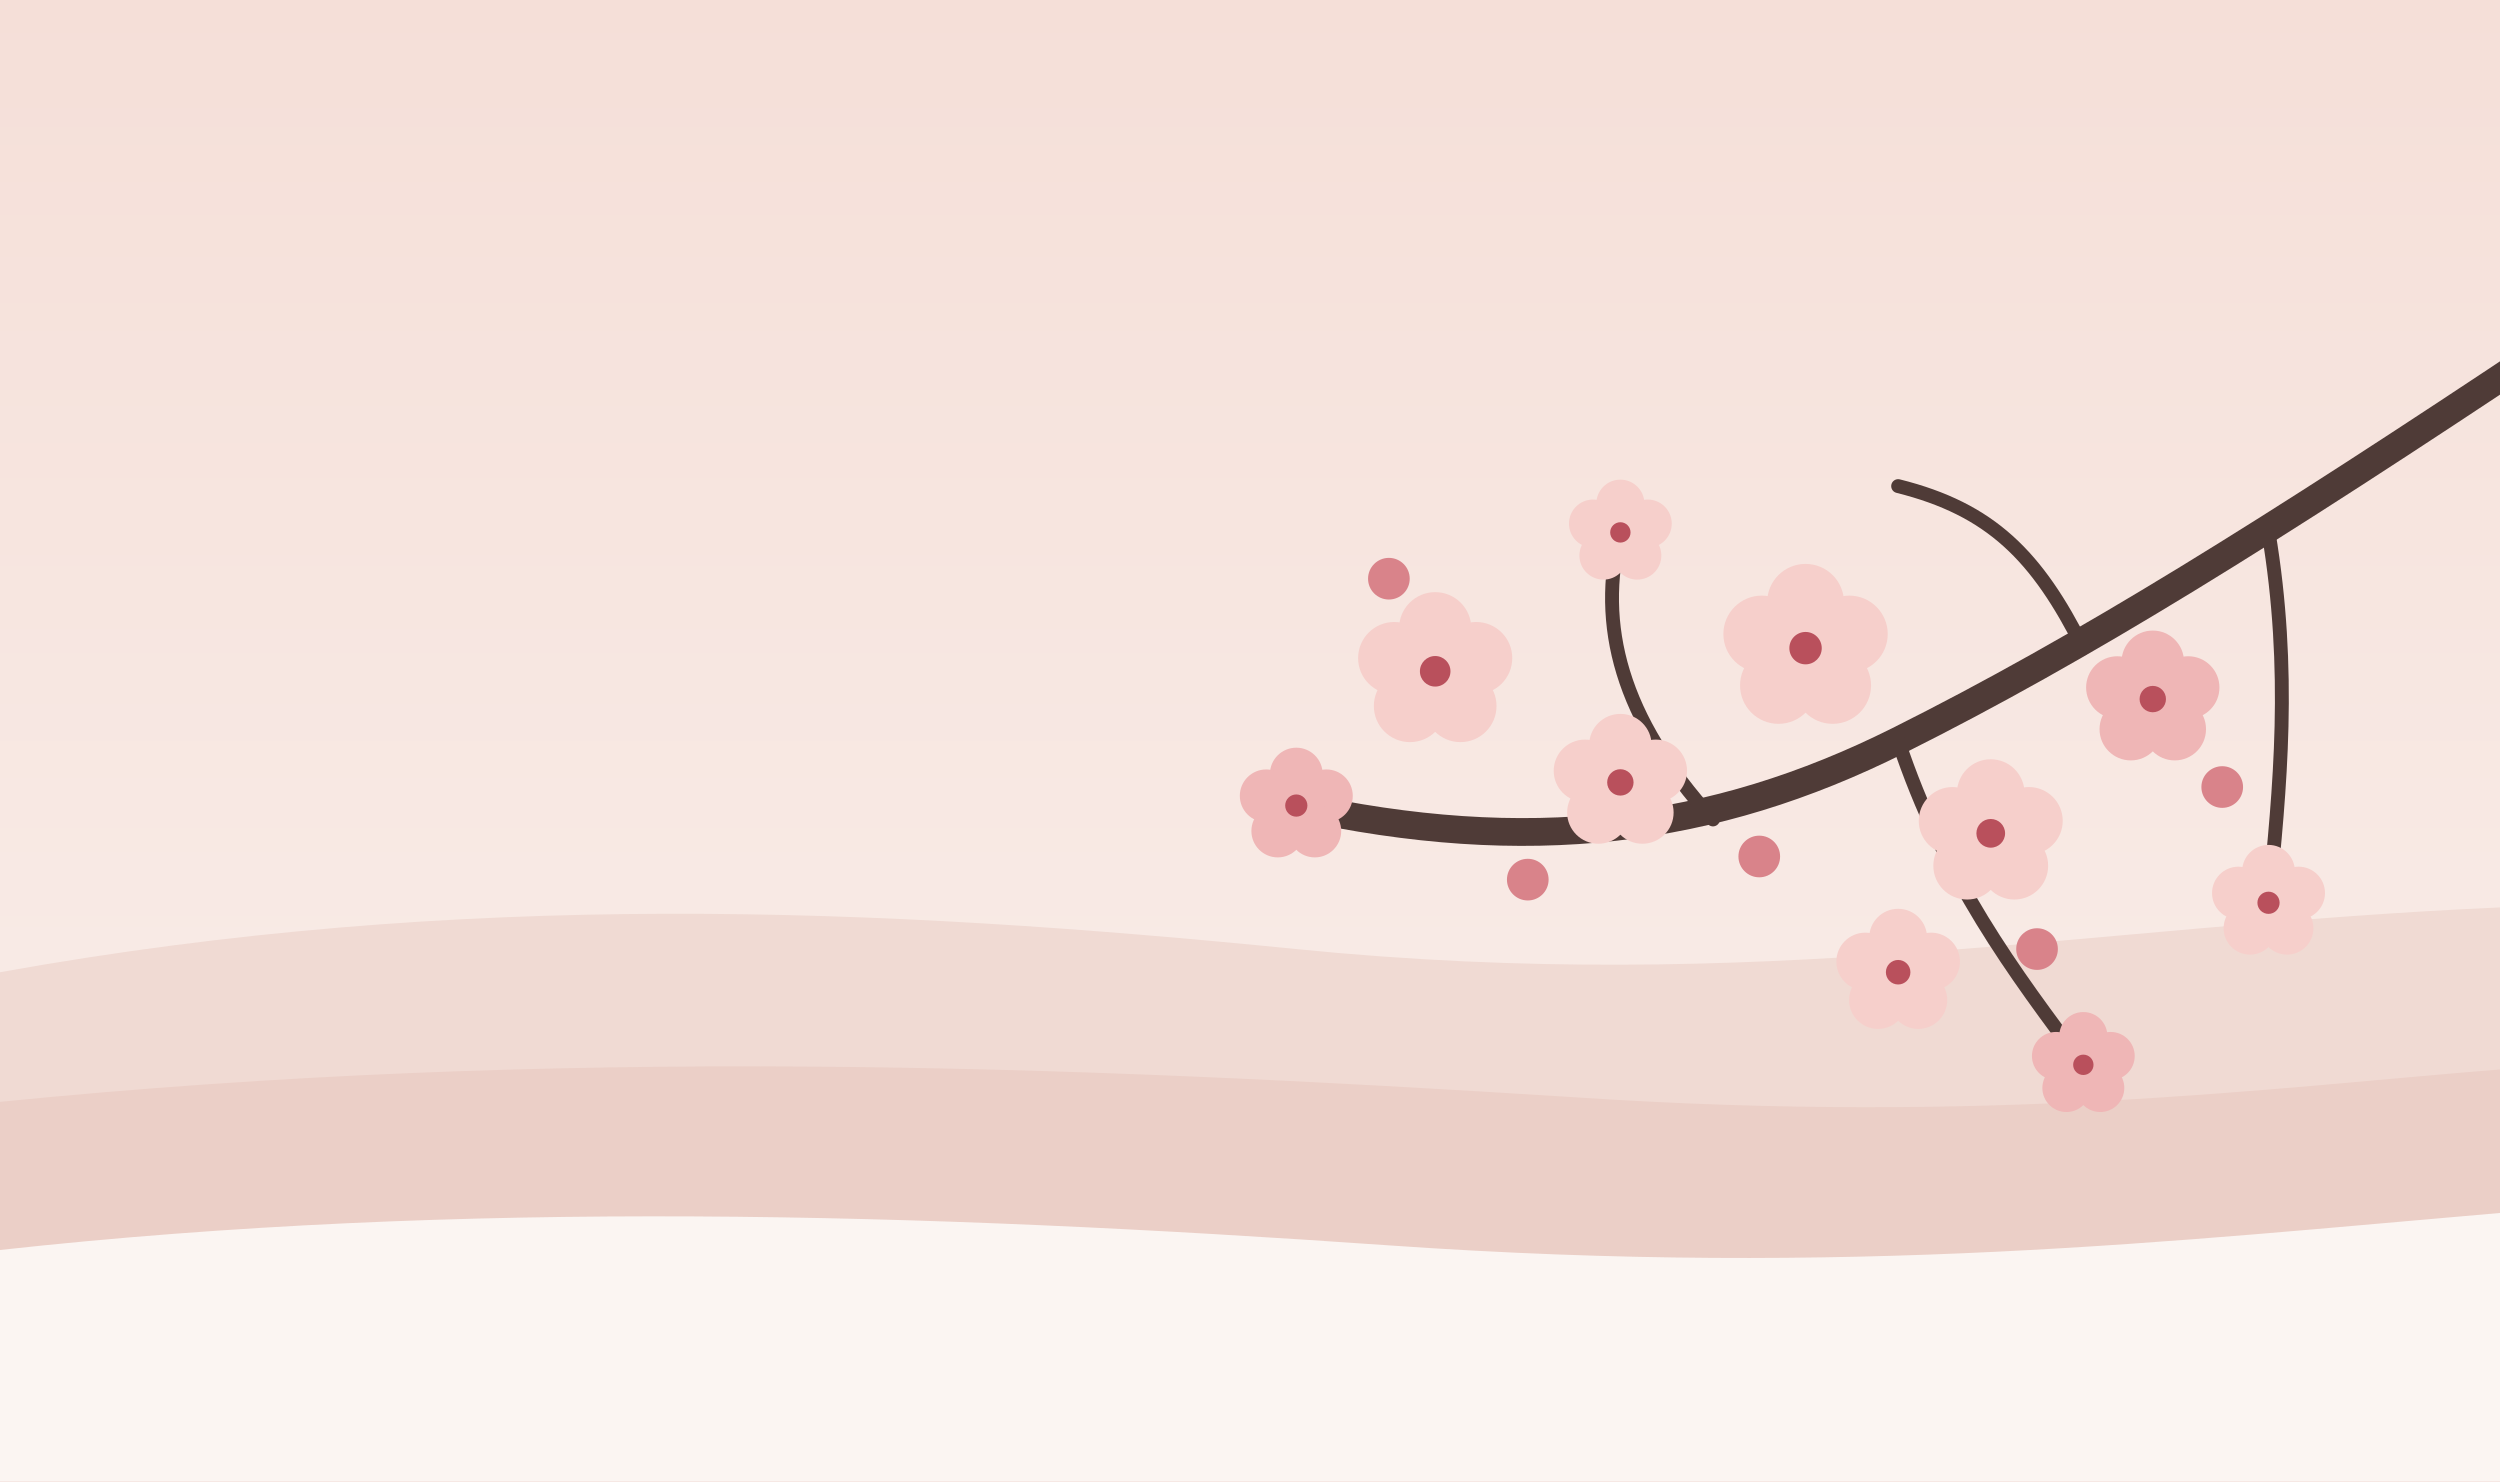
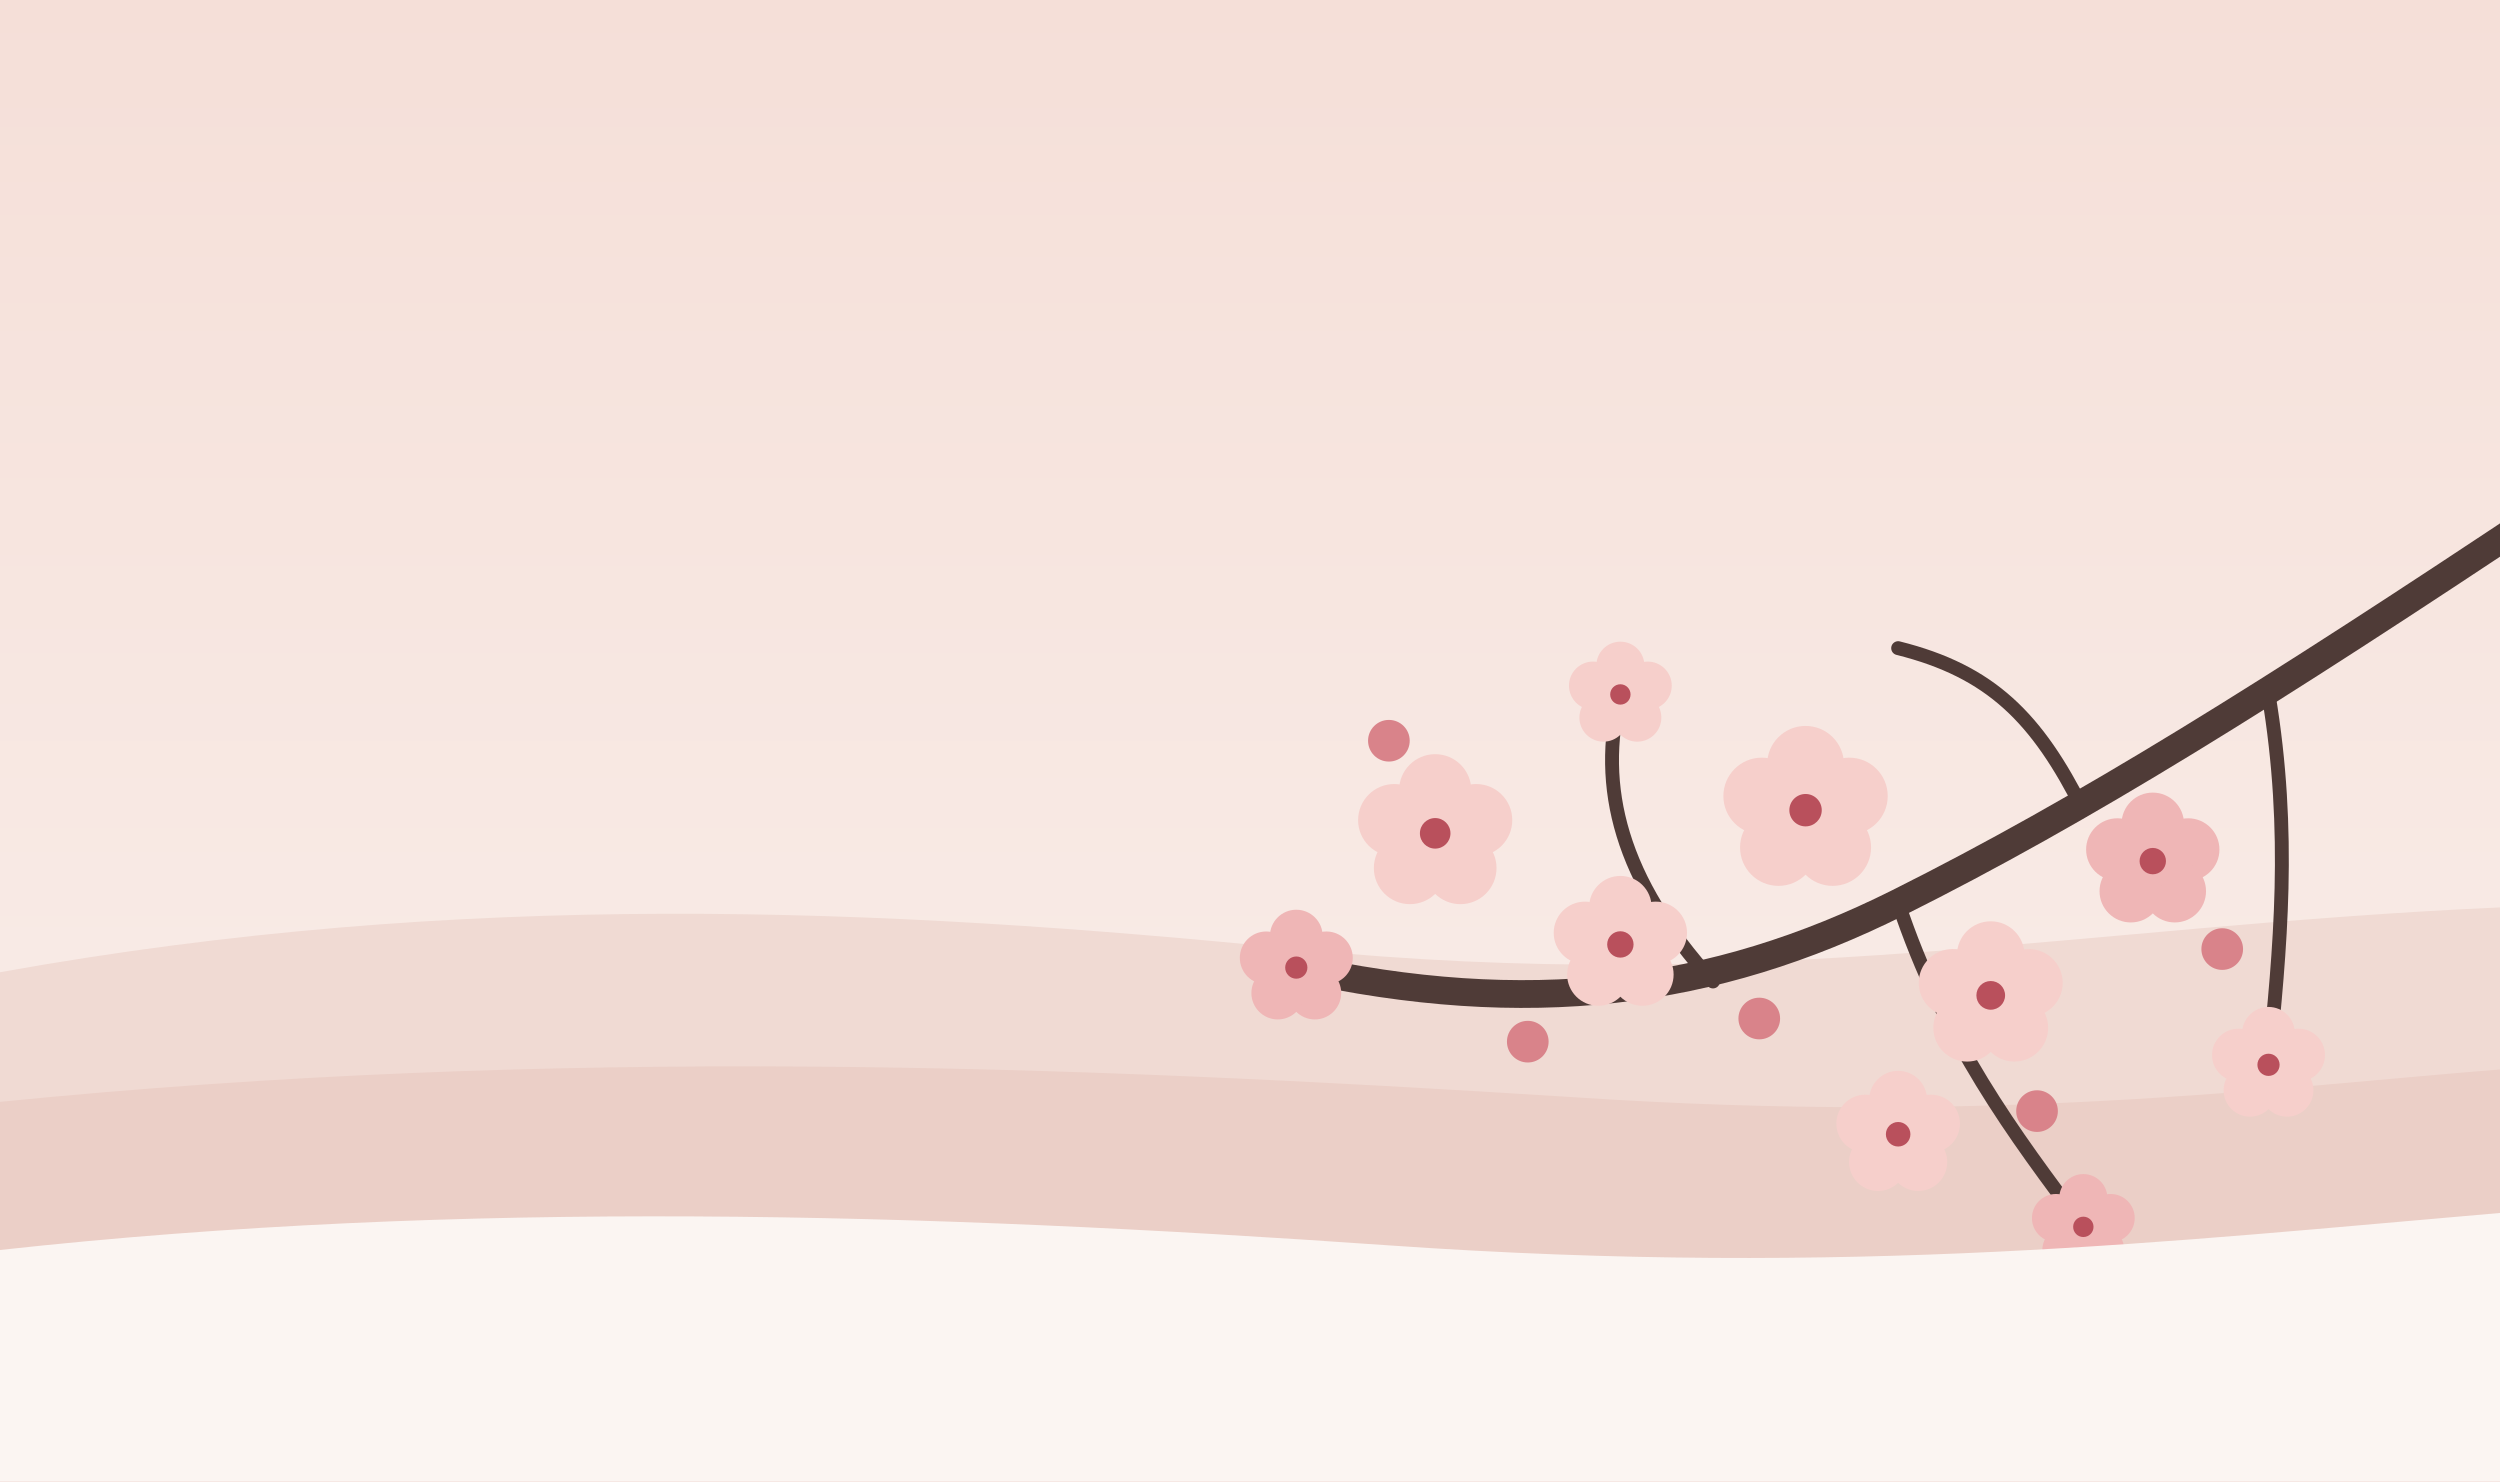
<svg xmlns="http://www.w3.org/2000/svg" viewBox="0 0 1080 640" width="1080" height="640">
  <defs>
    <linearGradient id="sky" x1="0" y1="0" x2="0" y2="1">
      <stop offset="0" stop-color="#F5DFD8" />
      <stop offset="1" stop-color="#FAF0EC" />
    </linearGradient>
  </defs>
  <rect width="1080" height="640" fill="url(#sky)" />
  <path d="M0 420 C 200 384 380 392 560 410 C 760 430 900 400 1080 392 L1080 640 L0 640 Z" fill="#F0DAD3" />
  <path d="M0 476 C 240 452 460 460 680 474 C 860 486 980 470 1080 462 L1080 640 L0 640 Z" fill="#EBCFC7" />
-   <g transform="translate(0 170)">
+   <g transform="translate(0 240)">
    <path d="M1100 -20 C 980 60 900 110 820 150 C 740 190 660 200 560 178" fill="none" stroke="#4F3B37" stroke-width="12" stroke-linecap="round" />
    <path d="M900 110 C 880 70 860 50 820 40 M820 150 C 840 210 870 250 900 290 M740 184 C 700 140 690 100 700 60 M980 60 C 990 120 985 170 980 220" fill="none" stroke="#4F3B37" stroke-width="6" stroke-linecap="round" />
    <circle cx="620.0" cy="101.4" r="15.6" fill="#F6CFCB" />
    <circle cx="637.7" cy="114.3" r="15.6" fill="#F6CFCB" />
    <circle cx="630.9" cy="135.0" r="15.6" fill="#F6CFCB" />
    <circle cx="609.1" cy="135.0" r="15.6" fill="#F6CFCB" />
    <circle cx="602.3" cy="114.3" r="15.6" fill="#F6CFCB" />
    <circle cx="620" cy="120" r="6.6" fill="#B9505C" />
    <circle cx="700.0" cy="151.9" r="13.5" fill="#F6CFCB" />
    <circle cx="715.3" cy="163.0" r="13.5" fill="#F6CFCB" />
    <circle cx="709.5" cy="181.0" r="13.5" fill="#F6CFCB" />
    <circle cx="690.5" cy="181.0" r="13.5" fill="#F6CFCB" />
    <circle cx="684.7" cy="163.0" r="13.5" fill="#F6CFCB" />
    <circle cx="700" cy="168" r="5.7" fill="#B9505C" />
    <circle cx="780.0" cy="90.2" r="16.6" fill="#F6CFCB" />
    <circle cx="798.9" cy="103.9" r="16.6" fill="#F6CFCB" />
    <circle cx="791.7" cy="126.1" r="16.6" fill="#F6CFCB" />
    <circle cx="768.3" cy="126.1" r="16.6" fill="#F6CFCB" />
    <circle cx="761.1" cy="103.9" r="16.6" fill="#F6CFCB" />
    <circle cx="780" cy="110" r="7.0" fill="#B9505C" />
    <circle cx="860.0" cy="172.6" r="14.6" fill="#F6CFCB" />
    <circle cx="876.5" cy="184.6" r="14.6" fill="#F6CFCB" />
    <circle cx="870.2" cy="204.0" r="14.6" fill="#F6CFCB" />
    <circle cx="849.8" cy="204.0" r="14.6" fill="#F6CFCB" />
    <circle cx="843.5" cy="184.6" r="14.6" fill="#F6CFCB" />
    <circle cx="860" cy="190" r="6.2" fill="#B9505C" />
    <circle cx="930.0" cy="115.9" r="13.5" fill="#EFB6B6" />
    <circle cx="945.3" cy="127.0" r="13.5" fill="#EFB6B6" />
    <circle cx="939.5" cy="145.0" r="13.5" fill="#EFB6B6" />
    <circle cx="920.5" cy="145.0" r="13.5" fill="#EFB6B6" />
    <circle cx="914.7" cy="127.0" r="13.5" fill="#EFB6B6" />
    <circle cx="930" cy="132" r="5.7" fill="#B9505C" />
    <circle cx="560.0" cy="164.4" r="11.4" fill="#EFB6B6" />
    <circle cx="573.0" cy="173.8" r="11.4" fill="#EFB6B6" />
    <circle cx="568.0" cy="189.0" r="11.4" fill="#EFB6B6" />
    <circle cx="552.0" cy="189.0" r="11.4" fill="#EFB6B6" />
    <circle cx="547.0" cy="173.8" r="11.4" fill="#EFB6B6" />
    <circle cx="560" cy="178" r="4.8" fill="#B9505C" />
    <circle cx="820.0" cy="235.1" r="12.5" fill="#F6CFCB" />
    <circle cx="834.2" cy="245.4" r="12.5" fill="#F6CFCB" />
    <circle cx="828.7" cy="262.0" r="12.5" fill="#F6CFCB" />
    <circle cx="811.3" cy="262.0" r="12.5" fill="#F6CFCB" />
    <circle cx="805.8" cy="245.4" r="12.5" fill="#F6CFCB" />
    <circle cx="820" cy="250" r="5.3" fill="#B9505C" />
    <circle cx="980.0" cy="206.4" r="11.4" fill="#F6CFCB" />
    <circle cx="993.0" cy="215.8" r="11.4" fill="#F6CFCB" />
    <circle cx="988.0" cy="231.0" r="11.4" fill="#F6CFCB" />
    <circle cx="972.0" cy="231.0" r="11.4" fill="#F6CFCB" />
    <circle cx="967.0" cy="215.8" r="11.4" fill="#F6CFCB" />
    <circle cx="980" cy="220" r="4.8" fill="#B9505C" />
    <circle cx="700.0" cy="47.6" r="10.4" fill="#F6CFCB" />
    <circle cx="711.8" cy="56.2" r="10.4" fill="#F6CFCB" />
    <circle cx="707.3" cy="70.0" r="10.4" fill="#F6CFCB" />
    <circle cx="692.7" cy="70.0" r="10.4" fill="#F6CFCB" />
    <circle cx="688.2" cy="56.2" r="10.4" fill="#F6CFCB" />
    <circle cx="700" cy="60" r="4.4" fill="#B9505C" />
    <circle cx="900.0" cy="277.6" r="10.4" fill="#EFB6B6" />
    <circle cx="911.8" cy="286.2" r="10.4" fill="#EFB6B6" />
    <circle cx="907.3" cy="300.0" r="10.4" fill="#EFB6B6" />
    <circle cx="892.7" cy="300.0" r="10.4" fill="#EFB6B6" />
    <circle cx="888.2" cy="286.2" r="10.4" fill="#EFB6B6" />
    <circle cx="900" cy="290" r="4.4" fill="#B9505C" />
    <circle cx="660" cy="210" r="9" fill="#D9838A" />
    <circle cx="760" cy="200" r="9" fill="#D9838A" />
    <circle cx="960" cy="170" r="9" fill="#D9838A" />
    <circle cx="600" cy="80" r="9" fill="#D9838A" />
    <circle cx="880" cy="240" r="9" fill="#D9838A" />
  </g>
  <path d="M0 540 C 200 518 400 524 600 538 C 800 552 940 536 1080 524 L1080 640 L0 640 Z" fill="#FBF5F2" />
</svg>
